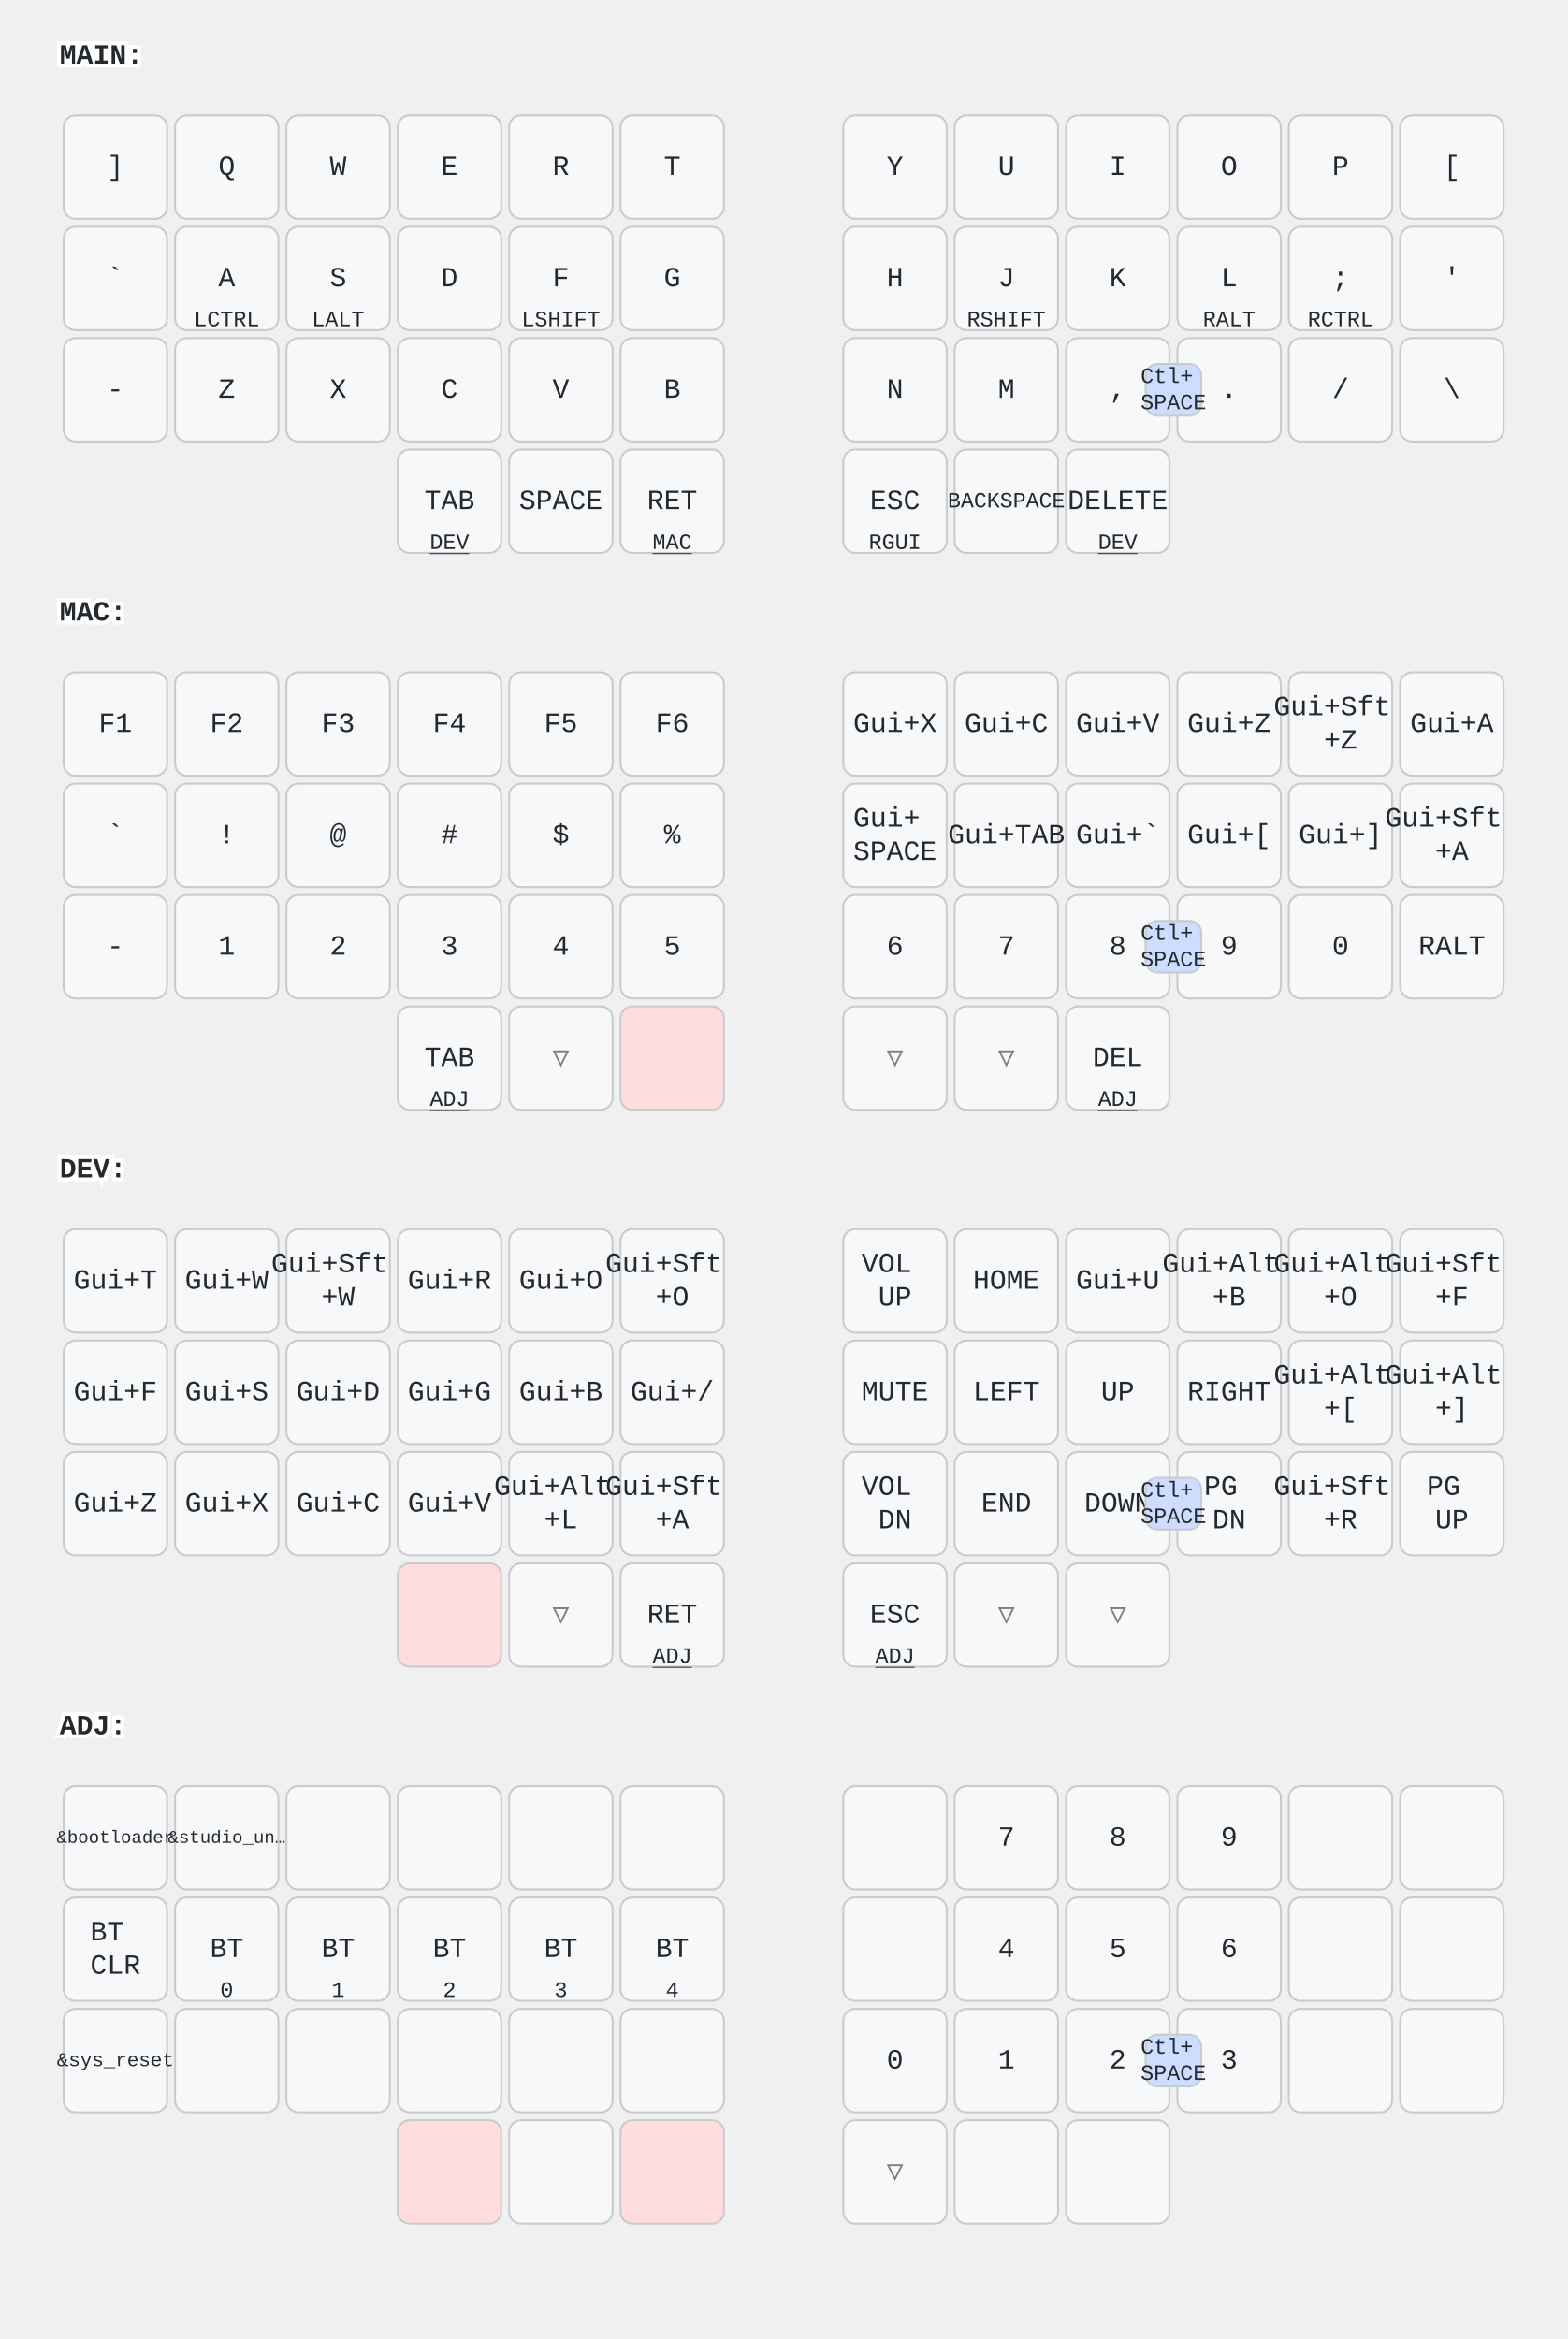
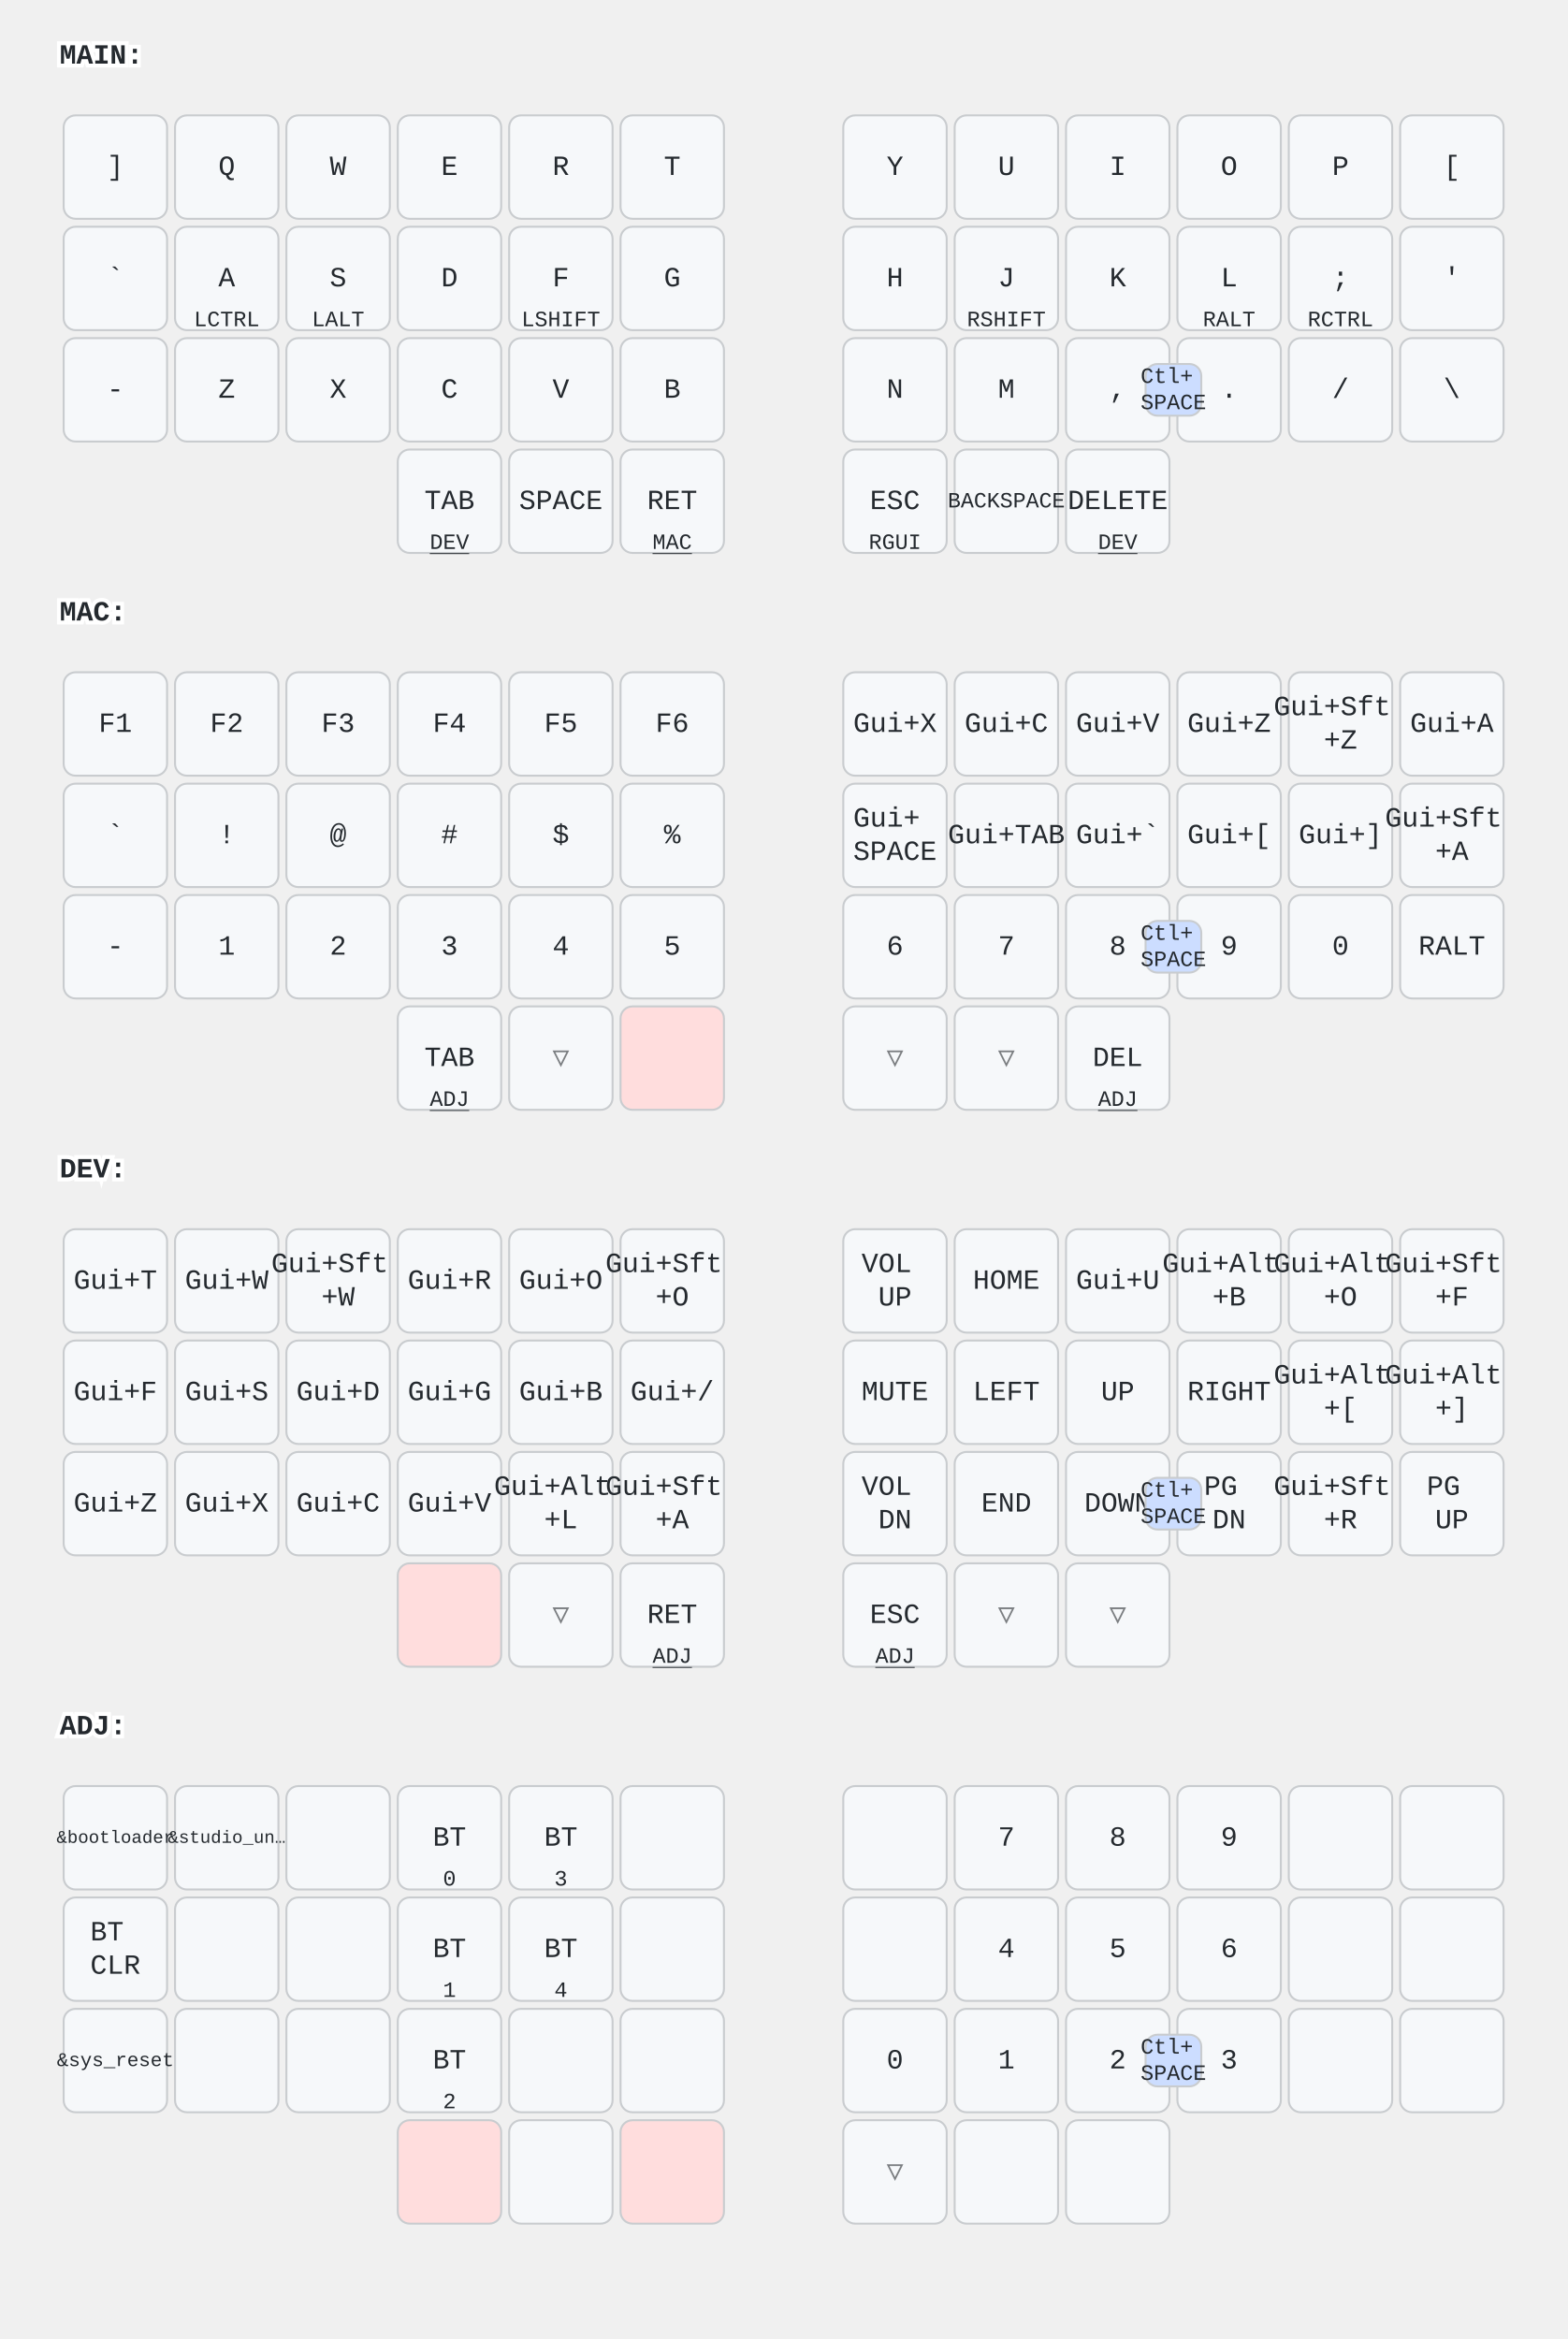
<svg xmlns="http://www.w3.org/2000/svg" width="788" height="1176" viewBox="0 0 788 1176" class="keymap">
  <style>/* inherit to force styles through use tags */
svg path {
    fill: inherit;
}

/* font and background color specifications */
svg.keymap {
    font-family: SFMono-Regular,Consolas,Liberation Mono,Menlo,monospace;
    font-size: 14px;
    font-kerning: normal;
    text-rendering: optimizeLegibility;
    fill: #24292e;
}

/* default key styling */
rect.key {
    fill: #f6f8fa;
}

rect.key, rect.combo {
    stroke: #c9cccf;
    stroke-width: 1;
}

/* default key side styling, only used is draw_key_sides is set */
rect.side {
    filter: brightness(90%);
}

/* color accent for combo boxes */
rect.combo, rect.combo-separate {
    fill: #cdf;
}

/* color accent for held keys */
rect.held, rect.combo.held {
    fill: #fdd;
}

/* color accent for ghost (optional) keys */
rect.ghost, rect.combo.ghost {
    stroke-dasharray: 4, 4;
    stroke-width: 2;
}

text {
    text-anchor: middle;
    dominant-baseline: middle;
}

/* styling for layer labels */
text.label {
    font-weight: bold;
    text-anchor: start;
    stroke: white;
    stroke-width: 4;
    paint-order: stroke;
}

/* styling for optional footer */
text.footer {
    text-anchor: end;
    dominant-baseline: auto;
    stroke: white;
    stroke-width: 4;
    paint-order: stroke;
}

/* styling for combo tap, and key non-tap label text */
text.combo, text.hold, text.shifted, text.left, text.right, text.tl, text.tr, text.bl, text.br {
    font-size: 11px;
}

text.hold, text.bl, text.br {
    text-anchor: middle;
    dominant-baseline: auto;
}

text.shifted, text.tl, text.tr {
    text-anchor: middle;
    dominant-baseline: hanging;
}

text.left, text.tl, text.bl {
    text-anchor: start;
}

text.right, text.tr, text.br {
    text-anchor: end;
}

text.layer-activator {
    text-decoration: underline;
}

/* styling for hold/shifted label text in combo box */
text.combo.hold, text.combo.shifted, text.combo.left, text.combo.right {
    font-size: 8px;
}

/* lighter symbol for transparent keys */
text.trans {
    fill: #7b7e81;
}

/* styling for combo dendrons */
path.combo {
    stroke-width: 1;
    stroke: gray;
    fill: none;
}

/* Start Tabler Icons Cleanup */
/* cannot use height/width with glyphs */
.icon-tabler &gt; path {
    fill: inherit;
    stroke: inherit;
    stroke-width: 2;
}
/* hide tabler's default box */
.icon-tabler &gt; path[stroke="none"][fill="none"] {
    visibility: hidden;
}
/* End Tabler Icons Cleanup */
</style>
  <g transform="translate(30, 0)" class="layer-MAIN">
    <text x="0" y="28" class="label" id="MAIN">MAIN:</text>
    <g transform="translate(0, 56)">
      <g transform="translate(28, 28)" class="key keypos-0">
        <rect rx="6" ry="6" x="-26" y="-26" width="52" height="52" class="key" />
        <text x="0" y="0" class="key tap">]</text>
      </g>
      <g transform="translate(84, 28)" class="key keypos-1">
        <rect rx="6" ry="6" x="-26" y="-26" width="52" height="52" class="key" />
        <text x="0" y="0" class="key tap">Q</text>
      </g>
      <g transform="translate(140, 28)" class="key keypos-2">
        <rect rx="6" ry="6" x="-26" y="-26" width="52" height="52" class="key" />
        <text x="0" y="0" class="key tap">W</text>
      </g>
      <g transform="translate(196, 28)" class="key keypos-3">
        <rect rx="6" ry="6" x="-26" y="-26" width="52" height="52" class="key" />
        <text x="0" y="0" class="key tap">E</text>
      </g>
      <g transform="translate(252, 28)" class="key keypos-4">
        <rect rx="6" ry="6" x="-26" y="-26" width="52" height="52" class="key" />
        <text x="0" y="0" class="key tap">R</text>
      </g>
      <g transform="translate(308, 28)" class="key keypos-5">
        <rect rx="6" ry="6" x="-26" y="-26" width="52" height="52" class="key" />
        <text x="0" y="0" class="key tap">T</text>
      </g>
      <g transform="translate(420, 28)" class="key keypos-6">
        <rect rx="6" ry="6" x="-26" y="-26" width="52" height="52" class="key" />
        <text x="0" y="0" class="key tap">Y</text>
      </g>
      <g transform="translate(476, 28)" class="key keypos-7">
        <rect rx="6" ry="6" x="-26" y="-26" width="52" height="52" class="key" />
        <text x="0" y="0" class="key tap">U</text>
      </g>
      <g transform="translate(532, 28)" class="key keypos-8">
        <rect rx="6" ry="6" x="-26" y="-26" width="52" height="52" class="key" />
        <text x="0" y="0" class="key tap">I</text>
      </g>
      <g transform="translate(588, 28)" class="key keypos-9">
        <rect rx="6" ry="6" x="-26" y="-26" width="52" height="52" class="key" />
        <text x="0" y="0" class="key tap">O</text>
      </g>
      <g transform="translate(644, 28)" class="key keypos-10">
        <rect rx="6" ry="6" x="-26" y="-26" width="52" height="52" class="key" />
        <text x="0" y="0" class="key tap">P</text>
      </g>
      <g transform="translate(700, 28)" class="key keypos-11">
        <rect rx="6" ry="6" x="-26" y="-26" width="52" height="52" class="key" />
        <text x="0" y="0" class="key tap">[</text>
      </g>
      <g transform="translate(28, 84)" class="key keypos-12">
        <rect rx="6" ry="6" x="-26" y="-26" width="52" height="52" class="key" />
        <text x="0" y="0" class="key tap">`</text>
      </g>
      <g transform="translate(84, 84)" class="key keypos-13">
        <rect rx="6" ry="6" x="-26" y="-26" width="52" height="52" class="key" />
        <text x="0" y="0" class="key tap">A</text>
        <text x="0" y="24" class="key hold">LCTRL</text>
      </g>
      <g transform="translate(140, 84)" class="key keypos-14">
        <rect rx="6" ry="6" x="-26" y="-26" width="52" height="52" class="key" />
        <text x="0" y="0" class="key tap">S</text>
        <text x="0" y="24" class="key hold">LALT</text>
      </g>
      <g transform="translate(196, 84)" class="key keypos-15">
        <rect rx="6" ry="6" x="-26" y="-26" width="52" height="52" class="key" />
        <text x="0" y="0" class="key tap">D</text>
      </g>
      <g transform="translate(252, 84)" class="key keypos-16">
        <rect rx="6" ry="6" x="-26" y="-26" width="52" height="52" class="key" />
        <text x="0" y="0" class="key tap">F</text>
        <text x="0" y="24" class="key hold">LSHIFT</text>
      </g>
      <g transform="translate(308, 84)" class="key keypos-17">
        <rect rx="6" ry="6" x="-26" y="-26" width="52" height="52" class="key" />
        <text x="0" y="0" class="key tap">G</text>
      </g>
      <g transform="translate(420, 84)" class="key keypos-18">
        <rect rx="6" ry="6" x="-26" y="-26" width="52" height="52" class="key" />
        <text x="0" y="0" class="key tap">H</text>
      </g>
      <g transform="translate(476, 84)" class="key keypos-19">
        <rect rx="6" ry="6" x="-26" y="-26" width="52" height="52" class="key" />
        <text x="0" y="0" class="key tap">J</text>
        <text x="0" y="24" class="key hold">RSHIFT</text>
      </g>
      <g transform="translate(532, 84)" class="key keypos-20">
        <rect rx="6" ry="6" x="-26" y="-26" width="52" height="52" class="key" />
        <text x="0" y="0" class="key tap">K</text>
      </g>
      <g transform="translate(588, 84)" class="key keypos-21">
        <rect rx="6" ry="6" x="-26" y="-26" width="52" height="52" class="key" />
        <text x="0" y="0" class="key tap">L</text>
        <text x="0" y="24" class="key hold">RALT</text>
      </g>
      <g transform="translate(644, 84)" class="key keypos-22">
        <rect rx="6" ry="6" x="-26" y="-26" width="52" height="52" class="key" />
        <text x="0" y="0" class="key tap">;</text>
        <text x="0" y="24" class="key hold">RCTRL</text>
      </g>
      <g transform="translate(700, 84)" class="key keypos-23">
        <rect rx="6" ry="6" x="-26" y="-26" width="52" height="52" class="key" />
        <text x="0" y="0" class="key tap">'</text>
      </g>
      <g transform="translate(28, 140)" class="key keypos-24">
        <rect rx="6" ry="6" x="-26" y="-26" width="52" height="52" class="key" />
        <text x="0" y="0" class="key tap">-</text>
      </g>
      <g transform="translate(84, 140)" class="key keypos-25">
        <rect rx="6" ry="6" x="-26" y="-26" width="52" height="52" class="key" />
        <text x="0" y="0" class="key tap">Z</text>
      </g>
      <g transform="translate(140, 140)" class="key keypos-26">
        <rect rx="6" ry="6" x="-26" y="-26" width="52" height="52" class="key" />
        <text x="0" y="0" class="key tap">X</text>
      </g>
      <g transform="translate(196, 140)" class="key keypos-27">
        <rect rx="6" ry="6" x="-26" y="-26" width="52" height="52" class="key" />
        <text x="0" y="0" class="key tap">C</text>
      </g>
      <g transform="translate(252, 140)" class="key keypos-28">
        <rect rx="6" ry="6" x="-26" y="-26" width="52" height="52" class="key" />
        <text x="0" y="0" class="key tap">V</text>
      </g>
      <g transform="translate(308, 140)" class="key keypos-29">
        <rect rx="6" ry="6" x="-26" y="-26" width="52" height="52" class="key" />
        <text x="0" y="0" class="key tap">B</text>
      </g>
      <g transform="translate(420, 140)" class="key keypos-30">
        <rect rx="6" ry="6" x="-26" y="-26" width="52" height="52" class="key" />
        <text x="0" y="0" class="key tap">N</text>
      </g>
      <g transform="translate(476, 140)" class="key keypos-31">
        <rect rx="6" ry="6" x="-26" y="-26" width="52" height="52" class="key" />
        <text x="0" y="0" class="key tap">M</text>
      </g>
      <g transform="translate(532, 140)" class="key keypos-32">
        <rect rx="6" ry="6" x="-26" y="-26" width="52" height="52" class="key" />
        <text x="0" y="0" class="key tap">,</text>
      </g>
      <g transform="translate(588, 140)" class="key keypos-33">
        <rect rx="6" ry="6" x="-26" y="-26" width="52" height="52" class="key" />
        <text x="0" y="0" class="key tap">.</text>
      </g>
      <g transform="translate(644, 140)" class="key keypos-34">
        <rect rx="6" ry="6" x="-26" y="-26" width="52" height="52" class="key" />
        <text x="0" y="0" class="key tap">/</text>
      </g>
      <g transform="translate(700, 140)" class="key keypos-35">
        <rect rx="6" ry="6" x="-26" y="-26" width="52" height="52" class="key" />
        <text x="0" y="0" class="key tap">\</text>
      </g>
      <g transform="translate(196, 196)" class="key keypos-36">
        <rect rx="6" ry="6" x="-26" y="-26" width="52" height="52" class="key" />
        <text x="0" y="0" class="key tap">TAB</text>
        <a href="#DEV">
          <text x="0" y="24" class="key hold layer-activator">DEV</text>
        </a>
      </g>
      <g transform="translate(252, 196)" class="key keypos-37">
        <rect rx="6" ry="6" x="-26" y="-26" width="52" height="52" class="key" />
        <text x="0" y="0" class="key tap">SPACE</text>
      </g>
      <g transform="translate(308, 196)" class="key keypos-38">
        <rect rx="6" ry="6" x="-26" y="-26" width="52" height="52" class="key" />
        <text x="0" y="0" class="key tap">RET</text>
        <a href="#MAC">
          <text x="0" y="24" class="key hold layer-activator">MAC</text>
        </a>
      </g>
      <g transform="translate(420, 196)" class="key keypos-39">
        <rect rx="6" ry="6" x="-26" y="-26" width="52" height="52" class="key" />
        <text x="0" y="0" class="key tap">ESC</text>
        <text x="0" y="24" class="key hold">RGUI</text>
      </g>
      <g transform="translate(476, 196)" class="key keypos-40">
        <rect rx="6" ry="6" x="-26" y="-26" width="52" height="52" class="key" />
        <text x="0" y="0" class="key tap">
          <tspan style="font-size: 78%">BACKSPACE</tspan>
        </text>
      </g>
      <g transform="translate(532, 196)" class="key keypos-41">
        <rect rx="6" ry="6" x="-26" y="-26" width="52" height="52" class="key" />
        <text x="0" y="0" class="key tap">DELETE</text>
        <a href="#DEV">
          <text x="0" y="24" class="key hold layer-activator">DEV</text>
        </a>
      </g>
      <g class="combo combopos-0">
        <rect rx="6" ry="6" x="546" y="127" width="28" height="26" class="combo" />
        <text x="560" y="140" class="combo tap">
          <tspan x="560" dy="-0.6em">Ctl+</tspan>
          <tspan x="560" dy="1.2em">SPACE</tspan>
        </text>
      </g>
    </g>
  </g>
  <g transform="translate(30, 280)" class="layer-MAC">
    <text x="0" y="28" class="label" id="MAC">MAC:</text>
    <g transform="translate(0, 56)">
      <g transform="translate(28, 28)" class="key keypos-0">
        <rect rx="6" ry="6" x="-26" y="-26" width="52" height="52" class="key" />
        <text x="0" y="0" class="key tap">F1</text>
      </g>
      <g transform="translate(84, 28)" class="key keypos-1">
        <rect rx="6" ry="6" x="-26" y="-26" width="52" height="52" class="key" />
        <text x="0" y="0" class="key tap">F2</text>
      </g>
      <g transform="translate(140, 28)" class="key keypos-2">
        <rect rx="6" ry="6" x="-26" y="-26" width="52" height="52" class="key" />
        <text x="0" y="0" class="key tap">F3</text>
      </g>
      <g transform="translate(196, 28)" class="key keypos-3">
        <rect rx="6" ry="6" x="-26" y="-26" width="52" height="52" class="key" />
        <text x="0" y="0" class="key tap">F4</text>
      </g>
      <g transform="translate(252, 28)" class="key keypos-4">
        <rect rx="6" ry="6" x="-26" y="-26" width="52" height="52" class="key" />
        <text x="0" y="0" class="key tap">F5</text>
      </g>
      <g transform="translate(308, 28)" class="key keypos-5">
        <rect rx="6" ry="6" x="-26" y="-26" width="52" height="52" class="key" />
        <text x="0" y="0" class="key tap">F6</text>
      </g>
      <g transform="translate(420, 28)" class="key keypos-6">
        <rect rx="6" ry="6" x="-26" y="-26" width="52" height="52" class="key" />
        <text x="0" y="0" class="key tap">Gui+X</text>
      </g>
      <g transform="translate(476, 28)" class="key keypos-7">
        <rect rx="6" ry="6" x="-26" y="-26" width="52" height="52" class="key" />
        <text x="0" y="0" class="key tap">Gui+C</text>
      </g>
      <g transform="translate(532, 28)" class="key keypos-8">
        <rect rx="6" ry="6" x="-26" y="-26" width="52" height="52" class="key" />
        <text x="0" y="0" class="key tap">Gui+V</text>
      </g>
      <g transform="translate(588, 28)" class="key keypos-9">
        <rect rx="6" ry="6" x="-26" y="-26" width="52" height="52" class="key" />
        <text x="0" y="0" class="key tap">Gui+Z</text>
      </g>
      <g transform="translate(644, 28)" class="key keypos-10">
        <rect rx="6" ry="6" x="-26" y="-26" width="52" height="52" class="key" />
        <text x="0" y="0" class="key tap">
          <tspan x="0" dy="-0.6em">Gui+Sft</tspan>
          <tspan x="0" dy="1.2em">+Z</tspan>
        </text>
      </g>
      <g transform="translate(700, 28)" class="key keypos-11">
        <rect rx="6" ry="6" x="-26" y="-26" width="52" height="52" class="key" />
        <text x="0" y="0" class="key tap">Gui+A</text>
      </g>
      <g transform="translate(28, 84)" class="key keypos-12">
        <rect rx="6" ry="6" x="-26" y="-26" width="52" height="52" class="key" />
        <text x="0" y="0" class="key tap">`</text>
      </g>
      <g transform="translate(84, 84)" class="key keypos-13">
        <rect rx="6" ry="6" x="-26" y="-26" width="52" height="52" class="key" />
        <text x="0" y="0" class="key tap">!</text>
      </g>
      <g transform="translate(140, 84)" class="key keypos-14">
        <rect rx="6" ry="6" x="-26" y="-26" width="52" height="52" class="key" />
        <text x="0" y="0" class="key tap">@</text>
      </g>
      <g transform="translate(196, 84)" class="key keypos-15">
        <rect rx="6" ry="6" x="-26" y="-26" width="52" height="52" class="key" />
        <text x="0" y="0" class="key tap">#</text>
      </g>
      <g transform="translate(252, 84)" class="key keypos-16">
        <rect rx="6" ry="6" x="-26" y="-26" width="52" height="52" class="key" />
        <text x="0" y="0" class="key tap">$</text>
      </g>
      <g transform="translate(308, 84)" class="key keypos-17">
        <rect rx="6" ry="6" x="-26" y="-26" width="52" height="52" class="key" />
        <text x="0" y="0" class="key tap">%</text>
      </g>
      <g transform="translate(420, 84)" class="key keypos-18">
        <rect rx="6" ry="6" x="-26" y="-26" width="52" height="52" class="key" />
        <text x="0" y="0" class="key tap">
          <tspan x="0" dy="-0.6em">Gui+</tspan>
          <tspan x="0" dy="1.2em">SPACE</tspan>
        </text>
      </g>
      <g transform="translate(476, 84)" class="key keypos-19">
        <rect rx="6" ry="6" x="-26" y="-26" width="52" height="52" class="key" />
        <text x="0" y="0" class="key tap">Gui+TAB</text>
      </g>
      <g transform="translate(532, 84)" class="key keypos-20">
        <rect rx="6" ry="6" x="-26" y="-26" width="52" height="52" class="key" />
        <text x="0" y="0" class="key tap">Gui+`</text>
      </g>
      <g transform="translate(588, 84)" class="key keypos-21">
        <rect rx="6" ry="6" x="-26" y="-26" width="52" height="52" class="key" />
        <text x="0" y="0" class="key tap">Gui+[</text>
      </g>
      <g transform="translate(644, 84)" class="key keypos-22">
        <rect rx="6" ry="6" x="-26" y="-26" width="52" height="52" class="key" />
        <text x="0" y="0" class="key tap">Gui+]</text>
      </g>
      <g transform="translate(700, 84)" class="key keypos-23">
        <rect rx="6" ry="6" x="-26" y="-26" width="52" height="52" class="key" />
        <text x="0" y="0" class="key tap">
          <tspan x="0" dy="-0.6em">Gui+Sft</tspan>
          <tspan x="0" dy="1.2em">+A</tspan>
        </text>
      </g>
      <g transform="translate(28, 140)" class="key keypos-24">
        <rect rx="6" ry="6" x="-26" y="-26" width="52" height="52" class="key" />
        <text x="0" y="0" class="key tap">-</text>
      </g>
      <g transform="translate(84, 140)" class="key keypos-25">
        <rect rx="6" ry="6" x="-26" y="-26" width="52" height="52" class="key" />
        <text x="0" y="0" class="key tap">1</text>
      </g>
      <g transform="translate(140, 140)" class="key keypos-26">
        <rect rx="6" ry="6" x="-26" y="-26" width="52" height="52" class="key" />
        <text x="0" y="0" class="key tap">2</text>
      </g>
      <g transform="translate(196, 140)" class="key keypos-27">
        <rect rx="6" ry="6" x="-26" y="-26" width="52" height="52" class="key" />
        <text x="0" y="0" class="key tap">3</text>
      </g>
      <g transform="translate(252, 140)" class="key keypos-28">
        <rect rx="6" ry="6" x="-26" y="-26" width="52" height="52" class="key" />
        <text x="0" y="0" class="key tap">4</text>
      </g>
      <g transform="translate(308, 140)" class="key keypos-29">
        <rect rx="6" ry="6" x="-26" y="-26" width="52" height="52" class="key" />
        <text x="0" y="0" class="key tap">5</text>
      </g>
      <g transform="translate(420, 140)" class="key keypos-30">
        <rect rx="6" ry="6" x="-26" y="-26" width="52" height="52" class="key" />
        <text x="0" y="0" class="key tap">6</text>
      </g>
      <g transform="translate(476, 140)" class="key keypos-31">
        <rect rx="6" ry="6" x="-26" y="-26" width="52" height="52" class="key" />
        <text x="0" y="0" class="key tap">7</text>
      </g>
      <g transform="translate(532, 140)" class="key keypos-32">
        <rect rx="6" ry="6" x="-26" y="-26" width="52" height="52" class="key" />
        <text x="0" y="0" class="key tap">8</text>
      </g>
      <g transform="translate(588, 140)" class="key keypos-33">
        <rect rx="6" ry="6" x="-26" y="-26" width="52" height="52" class="key" />
        <text x="0" y="0" class="key tap">9</text>
      </g>
      <g transform="translate(644, 140)" class="key keypos-34">
        <rect rx="6" ry="6" x="-26" y="-26" width="52" height="52" class="key" />
        <text x="0" y="0" class="key tap">0</text>
      </g>
      <g transform="translate(700, 140)" class="key keypos-35">
        <rect rx="6" ry="6" x="-26" y="-26" width="52" height="52" class="key" />
        <text x="0" y="0" class="key tap">RALT</text>
      </g>
      <g transform="translate(196, 196)" class="key keypos-36">
        <rect rx="6" ry="6" x="-26" y="-26" width="52" height="52" class="key" />
        <text x="0" y="0" class="key tap">TAB</text>
        <a href="#ADJ">
          <text x="0" y="24" class="key hold layer-activator">ADJ</text>
        </a>
      </g>
      <g transform="translate(252, 196)" class="key trans keypos-37">
        <rect rx="6" ry="6" x="-26" y="-26" width="52" height="52" class="key trans" />
        <text x="0" y="0" class="key trans tap">▽</text>
      </g>
      <g transform="translate(308, 196)" class="key held keypos-38">
        <rect rx="6" ry="6" x="-26" y="-26" width="52" height="52" class="key held" />
      </g>
      <g transform="translate(420, 196)" class="key trans keypos-39">
        <rect rx="6" ry="6" x="-26" y="-26" width="52" height="52" class="key trans" />
        <text x="0" y="0" class="key trans tap">▽</text>
      </g>
      <g transform="translate(476, 196)" class="key trans keypos-40">
        <rect rx="6" ry="6" x="-26" y="-26" width="52" height="52" class="key trans" />
        <text x="0" y="0" class="key trans tap">▽</text>
      </g>
      <g transform="translate(532, 196)" class="key keypos-41">
        <rect rx="6" ry="6" x="-26" y="-26" width="52" height="52" class="key" />
        <text x="0" y="0" class="key tap">DEL</text>
        <a href="#ADJ">
          <text x="0" y="24" class="key hold layer-activator">ADJ</text>
        </a>
      </g>
      <g class="combo combopos-0">
        <rect rx="6" ry="6" x="546" y="127" width="28" height="26" class="combo" />
        <text x="560" y="140" class="combo tap">
          <tspan x="560" dy="-0.6em">Ctl+</tspan>
          <tspan x="560" dy="1.2em">SPACE</tspan>
        </text>
      </g>
    </g>
  </g>
  <g transform="translate(30, 560)" class="layer-DEV">
    <text x="0" y="28" class="label" id="DEV">DEV:</text>
    <g transform="translate(0, 56)">
      <g transform="translate(28, 28)" class="key keypos-0">
        <rect rx="6" ry="6" x="-26" y="-26" width="52" height="52" class="key" />
        <text x="0" y="0" class="key tap">Gui+T</text>
      </g>
      <g transform="translate(84, 28)" class="key keypos-1">
        <rect rx="6" ry="6" x="-26" y="-26" width="52" height="52" class="key" />
        <text x="0" y="0" class="key tap">Gui+W</text>
      </g>
      <g transform="translate(140, 28)" class="key keypos-2">
        <rect rx="6" ry="6" x="-26" y="-26" width="52" height="52" class="key" />
        <text x="0" y="0" class="key tap">
          <tspan x="0" dy="-0.6em">Gui+Sft</tspan>
          <tspan x="0" dy="1.2em">+W</tspan>
        </text>
      </g>
      <g transform="translate(196, 28)" class="key keypos-3">
        <rect rx="6" ry="6" x="-26" y="-26" width="52" height="52" class="key" />
        <text x="0" y="0" class="key tap">Gui+R</text>
      </g>
      <g transform="translate(252, 28)" class="key keypos-4">
        <rect rx="6" ry="6" x="-26" y="-26" width="52" height="52" class="key" />
        <text x="0" y="0" class="key tap">Gui+O</text>
      </g>
      <g transform="translate(308, 28)" class="key keypos-5">
        <rect rx="6" ry="6" x="-26" y="-26" width="52" height="52" class="key" />
        <text x="0" y="0" class="key tap">
          <tspan x="0" dy="-0.6em">Gui+Sft</tspan>
          <tspan x="0" dy="1.2em">+O</tspan>
        </text>
      </g>
      <g transform="translate(420, 28)" class="key keypos-6">
        <rect rx="6" ry="6" x="-26" y="-26" width="52" height="52" class="key" />
        <text x="0" y="0" class="key tap">
          <tspan x="0" dy="-0.6em">VOL</tspan>
          <tspan x="0" dy="1.2em">UP</tspan>
        </text>
      </g>
      <g transform="translate(476, 28)" class="key keypos-7">
        <rect rx="6" ry="6" x="-26" y="-26" width="52" height="52" class="key" />
        <text x="0" y="0" class="key tap">HOME</text>
      </g>
      <g transform="translate(532, 28)" class="key keypos-8">
        <rect rx="6" ry="6" x="-26" y="-26" width="52" height="52" class="key" />
        <text x="0" y="0" class="key tap">Gui+U</text>
      </g>
      <g transform="translate(588, 28)" class="key keypos-9">
        <rect rx="6" ry="6" x="-26" y="-26" width="52" height="52" class="key" />
        <text x="0" y="0" class="key tap">
          <tspan x="0" dy="-0.6em">Gui+Alt</tspan>
          <tspan x="0" dy="1.2em">+B</tspan>
        </text>
      </g>
      <g transform="translate(644, 28)" class="key keypos-10">
        <rect rx="6" ry="6" x="-26" y="-26" width="52" height="52" class="key" />
        <text x="0" y="0" class="key tap">
          <tspan x="0" dy="-0.6em">Gui+Alt</tspan>
          <tspan x="0" dy="1.2em">+O</tspan>
        </text>
      </g>
      <g transform="translate(700, 28)" class="key keypos-11">
        <rect rx="6" ry="6" x="-26" y="-26" width="52" height="52" class="key" />
        <text x="0" y="0" class="key tap">
          <tspan x="0" dy="-0.6em">Gui+Sft</tspan>
          <tspan x="0" dy="1.2em">+F</tspan>
        </text>
      </g>
      <g transform="translate(28, 84)" class="key keypos-12">
        <rect rx="6" ry="6" x="-26" y="-26" width="52" height="52" class="key" />
        <text x="0" y="0" class="key tap">Gui+F</text>
      </g>
      <g transform="translate(84, 84)" class="key keypos-13">
        <rect rx="6" ry="6" x="-26" y="-26" width="52" height="52" class="key" />
        <text x="0" y="0" class="key tap">Gui+S</text>
      </g>
      <g transform="translate(140, 84)" class="key keypos-14">
        <rect rx="6" ry="6" x="-26" y="-26" width="52" height="52" class="key" />
        <text x="0" y="0" class="key tap">Gui+D</text>
      </g>
      <g transform="translate(196, 84)" class="key keypos-15">
        <rect rx="6" ry="6" x="-26" y="-26" width="52" height="52" class="key" />
        <text x="0" y="0" class="key tap">Gui+G</text>
      </g>
      <g transform="translate(252, 84)" class="key keypos-16">
        <rect rx="6" ry="6" x="-26" y="-26" width="52" height="52" class="key" />
        <text x="0" y="0" class="key tap">Gui+B</text>
      </g>
      <g transform="translate(308, 84)" class="key keypos-17">
        <rect rx="6" ry="6" x="-26" y="-26" width="52" height="52" class="key" />
        <text x="0" y="0" class="key tap">Gui+/</text>
      </g>
      <g transform="translate(420, 84)" class="key keypos-18">
        <rect rx="6" ry="6" x="-26" y="-26" width="52" height="52" class="key" />
        <text x="0" y="0" class="key tap">MUTE</text>
      </g>
      <g transform="translate(476, 84)" class="key keypos-19">
        <rect rx="6" ry="6" x="-26" y="-26" width="52" height="52" class="key" />
        <text x="0" y="0" class="key tap">LEFT</text>
      </g>
      <g transform="translate(532, 84)" class="key keypos-20">
        <rect rx="6" ry="6" x="-26" y="-26" width="52" height="52" class="key" />
        <text x="0" y="0" class="key tap">UP</text>
      </g>
      <g transform="translate(588, 84)" class="key keypos-21">
        <rect rx="6" ry="6" x="-26" y="-26" width="52" height="52" class="key" />
        <text x="0" y="0" class="key tap">RIGHT</text>
      </g>
      <g transform="translate(644, 84)" class="key keypos-22">
        <rect rx="6" ry="6" x="-26" y="-26" width="52" height="52" class="key" />
        <text x="0" y="0" class="key tap">
          <tspan x="0" dy="-0.6em">Gui+Alt</tspan>
          <tspan x="0" dy="1.2em">+[</tspan>
        </text>
      </g>
      <g transform="translate(700, 84)" class="key keypos-23">
        <rect rx="6" ry="6" x="-26" y="-26" width="52" height="52" class="key" />
        <text x="0" y="0" class="key tap">
          <tspan x="0" dy="-0.6em">Gui+Alt</tspan>
          <tspan x="0" dy="1.2em">+]</tspan>
        </text>
      </g>
      <g transform="translate(28, 140)" class="key keypos-24">
        <rect rx="6" ry="6" x="-26" y="-26" width="52" height="52" class="key" />
        <text x="0" y="0" class="key tap">Gui+Z</text>
      </g>
      <g transform="translate(84, 140)" class="key keypos-25">
        <rect rx="6" ry="6" x="-26" y="-26" width="52" height="52" class="key" />
        <text x="0" y="0" class="key tap">Gui+X</text>
      </g>
      <g transform="translate(140, 140)" class="key keypos-26">
        <rect rx="6" ry="6" x="-26" y="-26" width="52" height="52" class="key" />
        <text x="0" y="0" class="key tap">Gui+C</text>
      </g>
      <g transform="translate(196, 140)" class="key keypos-27">
        <rect rx="6" ry="6" x="-26" y="-26" width="52" height="52" class="key" />
        <text x="0" y="0" class="key tap">Gui+V</text>
      </g>
      <g transform="translate(252, 140)" class="key keypos-28">
        <rect rx="6" ry="6" x="-26" y="-26" width="52" height="52" class="key" />
        <text x="0" y="0" class="key tap">
          <tspan x="0" dy="-0.6em">Gui+Alt</tspan>
          <tspan x="0" dy="1.2em">+L</tspan>
        </text>
      </g>
      <g transform="translate(308, 140)" class="key keypos-29">
        <rect rx="6" ry="6" x="-26" y="-26" width="52" height="52" class="key" />
        <text x="0" y="0" class="key tap">
          <tspan x="0" dy="-0.6em">Gui+Sft</tspan>
          <tspan x="0" dy="1.2em">+A</tspan>
        </text>
      </g>
      <g transform="translate(420, 140)" class="key keypos-30">
        <rect rx="6" ry="6" x="-26" y="-26" width="52" height="52" class="key" />
        <text x="0" y="0" class="key tap">
          <tspan x="0" dy="-0.6em">VOL</tspan>
          <tspan x="0" dy="1.2em">DN</tspan>
        </text>
      </g>
      <g transform="translate(476, 140)" class="key keypos-31">
        <rect rx="6" ry="6" x="-26" y="-26" width="52" height="52" class="key" />
        <text x="0" y="0" class="key tap">END</text>
      </g>
      <g transform="translate(532, 140)" class="key keypos-32">
        <rect rx="6" ry="6" x="-26" y="-26" width="52" height="52" class="key" />
        <text x="0" y="0" class="key tap">DOWN</text>
      </g>
      <g transform="translate(588, 140)" class="key keypos-33">
        <rect rx="6" ry="6" x="-26" y="-26" width="52" height="52" class="key" />
        <text x="0" y="0" class="key tap">
          <tspan x="0" dy="-0.6em">PG</tspan>
          <tspan x="0" dy="1.2em">DN</tspan>
        </text>
      </g>
      <g transform="translate(644, 140)" class="key keypos-34">
        <rect rx="6" ry="6" x="-26" y="-26" width="52" height="52" class="key" />
        <text x="0" y="0" class="key tap">
          <tspan x="0" dy="-0.6em">Gui+Sft</tspan>
          <tspan x="0" dy="1.2em">+R</tspan>
        </text>
      </g>
      <g transform="translate(700, 140)" class="key keypos-35">
        <rect rx="6" ry="6" x="-26" y="-26" width="52" height="52" class="key" />
        <text x="0" y="0" class="key tap">
          <tspan x="0" dy="-0.6em">PG</tspan>
          <tspan x="0" dy="1.2em">UP</tspan>
        </text>
      </g>
      <g transform="translate(196, 196)" class="key held keypos-36">
        <rect rx="6" ry="6" x="-26" y="-26" width="52" height="52" class="key held" />
      </g>
      <g transform="translate(252, 196)" class="key trans keypos-37">
        <rect rx="6" ry="6" x="-26" y="-26" width="52" height="52" class="key trans" />
        <text x="0" y="0" class="key trans tap">▽</text>
      </g>
      <g transform="translate(308, 196)" class="key keypos-38">
        <rect rx="6" ry="6" x="-26" y="-26" width="52" height="52" class="key" />
        <text x="0" y="0" class="key tap">RET</text>
        <a href="#ADJ">
          <text x="0" y="24" class="key hold layer-activator">ADJ</text>
        </a>
      </g>
      <g transform="translate(420, 196)" class="key keypos-39">
        <rect rx="6" ry="6" x="-26" y="-26" width="52" height="52" class="key" />
        <text x="0" y="0" class="key tap">ESC</text>
        <a href="#ADJ">
          <text x="0" y="24" class="key hold layer-activator">ADJ</text>
        </a>
      </g>
      <g transform="translate(476, 196)" class="key trans keypos-40">
        <rect rx="6" ry="6" x="-26" y="-26" width="52" height="52" class="key trans" />
        <text x="0" y="0" class="key trans tap">▽</text>
      </g>
      <g transform="translate(532, 196)" class="key trans keypos-41">
        <rect rx="6" ry="6" x="-26" y="-26" width="52" height="52" class="key trans" />
        <text x="0" y="0" class="key trans tap">▽</text>
      </g>
      <g class="combo combopos-0">
        <rect rx="6" ry="6" x="546" y="127" width="28" height="26" class="combo" />
        <text x="560" y="140" class="combo tap">
          <tspan x="560" dy="-0.6em">Ctl+</tspan>
          <tspan x="560" dy="1.2em">SPACE</tspan>
        </text>
      </g>
    </g>
  </g>
  <g transform="translate(30, 840)" class="layer-ADJ">
    <text x="0" y="28" class="label" id="ADJ">ADJ:</text>
    <g transform="translate(0, 56)">
      <g transform="translate(28, 28)" class="key keypos-0">
        <rect rx="6" ry="6" x="-26" y="-26" width="52" height="52" class="key" />
        <text x="0" y="0" class="key tap">
          <tspan style="font-size: 64%">&amp;bootloader</tspan>
        </text>
      </g>
      <g transform="translate(84, 28)" class="key keypos-1">
        <rect rx="6" ry="6" x="-26" y="-26" width="52" height="52" class="key" />
        <text x="0" y="0" class="key tap">
          <tspan style="font-size: 64%">&amp;studio_un…</tspan>
        </text>
      </g>
      <g transform="translate(140, 28)" class="key keypos-2">
        <rect rx="6" ry="6" x="-26" y="-26" width="52" height="52" class="key" />
      </g>
      <g transform="translate(196, 28)" class="key keypos-3">
        <rect rx="6" ry="6" x="-26" y="-26" width="52" height="52" class="key" />
+         <text x="0" y="0" class="key tap">BT</text>
+         <text x="0" y="24" class="key hold">0</text>
      </g>
      <g transform="translate(252, 28)" class="key keypos-4">
        <rect rx="6" ry="6" x="-26" y="-26" width="52" height="52" class="key" />
+         <text x="0" y="0" class="key tap">BT</text>
+         <text x="0" y="24" class="key hold">3</text>
      </g>
      <g transform="translate(308, 28)" class="key keypos-5">
        <rect rx="6" ry="6" x="-26" y="-26" width="52" height="52" class="key" />
      </g>
      <g transform="translate(420, 28)" class="key keypos-6">
        <rect rx="6" ry="6" x="-26" y="-26" width="52" height="52" class="key" />
      </g>
      <g transform="translate(476, 28)" class="key keypos-7">
        <rect rx="6" ry="6" x="-26" y="-26" width="52" height="52" class="key" />
        <text x="0" y="0" class="key tap">7</text>
      </g>
      <g transform="translate(532, 28)" class="key keypos-8">
        <rect rx="6" ry="6" x="-26" y="-26" width="52" height="52" class="key" />
        <text x="0" y="0" class="key tap">8</text>
      </g>
      <g transform="translate(588, 28)" class="key keypos-9">
        <rect rx="6" ry="6" x="-26" y="-26" width="52" height="52" class="key" />
        <text x="0" y="0" class="key tap">9</text>
      </g>
      <g transform="translate(644, 28)" class="key keypos-10">
        <rect rx="6" ry="6" x="-26" y="-26" width="52" height="52" class="key" />
      </g>
      <g transform="translate(700, 28)" class="key keypos-11">
        <rect rx="6" ry="6" x="-26" y="-26" width="52" height="52" class="key" />
      </g>
      <g transform="translate(28, 84)" class="key keypos-12">
        <rect rx="6" ry="6" x="-26" y="-26" width="52" height="52" class="key" />
        <text x="0" y="0" class="key tap">
          <tspan x="0" dy="-0.6em">BT</tspan>
          <tspan x="0" dy="1.2em">CLR</tspan>
        </text>
      </g>
      <g transform="translate(84, 84)" class="key keypos-13">
        <rect rx="6" ry="6" x="-26" y="-26" width="52" height="52" class="key" />
-         <text x="0" y="0" class="key tap">BT</text>
-         <text x="0" y="24" class="key hold">0</text>
      </g>
      <g transform="translate(140, 84)" class="key keypos-14">
+         <rect rx="6" ry="6" x="-26" y="-26" width="52" height="52" class="key" />
+       </g>
+       <g transform="translate(196, 84)" class="key keypos-15">
        <rect rx="6" ry="6" x="-26" y="-26" width="52" height="52" class="key" />
        <text x="0" y="0" class="key tap">BT</text>
        <text x="0" y="24" class="key hold">1</text>
      </g>
-       <g transform="translate(196, 84)" class="key keypos-15">
+       <g transform="translate(252, 84)" class="key keypos-16">
+         <rect rx="6" ry="6" x="-26" y="-26" width="52" height="52" class="key" />
+         <text x="0" y="0" class="key tap">BT</text>
+         <text x="0" y="24" class="key hold">4</text>
+       </g>
+       <g transform="translate(308, 84)" class="key keypos-17">
+         <rect rx="6" ry="6" x="-26" y="-26" width="52" height="52" class="key" />
+       </g>
+       <g transform="translate(420, 84)" class="key keypos-18">
+         <rect rx="6" ry="6" x="-26" y="-26" width="52" height="52" class="key" />
+       </g>
+       <g transform="translate(476, 84)" class="key keypos-19">
+         <rect rx="6" ry="6" x="-26" y="-26" width="52" height="52" class="key" />
+         <text x="0" y="0" class="key tap">4</text>
+       </g>
+       <g transform="translate(532, 84)" class="key keypos-20">
+         <rect rx="6" ry="6" x="-26" y="-26" width="52" height="52" class="key" />
+         <text x="0" y="0" class="key tap">5</text>
+       </g>
+       <g transform="translate(588, 84)" class="key keypos-21">
+         <rect rx="6" ry="6" x="-26" y="-26" width="52" height="52" class="key" />
+         <text x="0" y="0" class="key tap">6</text>
+       </g>
+       <g transform="translate(644, 84)" class="key keypos-22">
+         <rect rx="6" ry="6" x="-26" y="-26" width="52" height="52" class="key" />
+       </g>
+       <g transform="translate(700, 84)" class="key keypos-23">
+         <rect rx="6" ry="6" x="-26" y="-26" width="52" height="52" class="key" />
+       </g>
+       <g transform="translate(28, 140)" class="key keypos-24">
+         <rect rx="6" ry="6" x="-26" y="-26" width="52" height="52" class="key" />
+         <text x="0" y="0" class="key tap">
+           <tspan style="font-size: 70%">&amp;sys_reset</tspan>
+         </text>
+       </g>
+       <g transform="translate(84, 140)" class="key keypos-25">
+         <rect rx="6" ry="6" x="-26" y="-26" width="52" height="52" class="key" />
+       </g>
+       <g transform="translate(140, 140)" class="key keypos-26">
+         <rect rx="6" ry="6" x="-26" y="-26" width="52" height="52" class="key" />
+       </g>
+       <g transform="translate(196, 140)" class="key keypos-27">
        <rect rx="6" ry="6" x="-26" y="-26" width="52" height="52" class="key" />
        <text x="0" y="0" class="key tap">BT</text>
        <text x="0" y="24" class="key hold">2</text>
-       </g>
-       <g transform="translate(252, 84)" class="key keypos-16">
-         <rect rx="6" ry="6" x="-26" y="-26" width="52" height="52" class="key" />
-         <text x="0" y="0" class="key tap">BT</text>
-         <text x="0" y="24" class="key hold">3</text>
-       </g>
-       <g transform="translate(308, 84)" class="key keypos-17">
-         <rect rx="6" ry="6" x="-26" y="-26" width="52" height="52" class="key" />
-         <text x="0" y="0" class="key tap">BT</text>
-         <text x="0" y="24" class="key hold">4</text>
-       </g>
-       <g transform="translate(420, 84)" class="key keypos-18">
-         <rect rx="6" ry="6" x="-26" y="-26" width="52" height="52" class="key" />
-       </g>
-       <g transform="translate(476, 84)" class="key keypos-19">
-         <rect rx="6" ry="6" x="-26" y="-26" width="52" height="52" class="key" />
-         <text x="0" y="0" class="key tap">4</text>
-       </g>
-       <g transform="translate(532, 84)" class="key keypos-20">
-         <rect rx="6" ry="6" x="-26" y="-26" width="52" height="52" class="key" />
-         <text x="0" y="0" class="key tap">5</text>
-       </g>
-       <g transform="translate(588, 84)" class="key keypos-21">
-         <rect rx="6" ry="6" x="-26" y="-26" width="52" height="52" class="key" />
-         <text x="0" y="0" class="key tap">6</text>
-       </g>
-       <g transform="translate(644, 84)" class="key keypos-22">
-         <rect rx="6" ry="6" x="-26" y="-26" width="52" height="52" class="key" />
-       </g>
-       <g transform="translate(700, 84)" class="key keypos-23">
-         <rect rx="6" ry="6" x="-26" y="-26" width="52" height="52" class="key" />
-       </g>
-       <g transform="translate(28, 140)" class="key keypos-24">
-         <rect rx="6" ry="6" x="-26" y="-26" width="52" height="52" class="key" />
-         <text x="0" y="0" class="key tap">
-           <tspan style="font-size: 70%">&amp;sys_reset</tspan>
-         </text>
-       </g>
-       <g transform="translate(84, 140)" class="key keypos-25">
-         <rect rx="6" ry="6" x="-26" y="-26" width="52" height="52" class="key" />
-       </g>
-       <g transform="translate(140, 140)" class="key keypos-26">
-         <rect rx="6" ry="6" x="-26" y="-26" width="52" height="52" class="key" />
-       </g>
-       <g transform="translate(196, 140)" class="key keypos-27">
-         <rect rx="6" ry="6" x="-26" y="-26" width="52" height="52" class="key" />
      </g>
      <g transform="translate(252, 140)" class="key keypos-28">
        <rect rx="6" ry="6" x="-26" y="-26" width="52" height="52" class="key" />
      </g>
      <g transform="translate(308, 140)" class="key keypos-29">
        <rect rx="6" ry="6" x="-26" y="-26" width="52" height="52" class="key" />
      </g>
      <g transform="translate(420, 140)" class="key keypos-30">
        <rect rx="6" ry="6" x="-26" y="-26" width="52" height="52" class="key" />
        <text x="0" y="0" class="key tap">0</text>
      </g>
      <g transform="translate(476, 140)" class="key keypos-31">
        <rect rx="6" ry="6" x="-26" y="-26" width="52" height="52" class="key" />
        <text x="0" y="0" class="key tap">1</text>
      </g>
      <g transform="translate(532, 140)" class="key keypos-32">
        <rect rx="6" ry="6" x="-26" y="-26" width="52" height="52" class="key" />
        <text x="0" y="0" class="key tap">2</text>
      </g>
      <g transform="translate(588, 140)" class="key keypos-33">
        <rect rx="6" ry="6" x="-26" y="-26" width="52" height="52" class="key" />
        <text x="0" y="0" class="key tap">3</text>
      </g>
      <g transform="translate(644, 140)" class="key keypos-34">
        <rect rx="6" ry="6" x="-26" y="-26" width="52" height="52" class="key" />
      </g>
      <g transform="translate(700, 140)" class="key keypos-35">
        <rect rx="6" ry="6" x="-26" y="-26" width="52" height="52" class="key" />
      </g>
      <g transform="translate(196, 196)" class="key held keypos-36">
        <rect rx="6" ry="6" x="-26" y="-26" width="52" height="52" class="key held" />
      </g>
      <g transform="translate(252, 196)" class="key keypos-37">
        <rect rx="6" ry="6" x="-26" y="-26" width="52" height="52" class="key" />
      </g>
      <g transform="translate(308, 196)" class="key held keypos-38">
        <rect rx="6" ry="6" x="-26" y="-26" width="52" height="52" class="key held" />
      </g>
      <g transform="translate(420, 196)" class="key trans keypos-39">
        <rect rx="6" ry="6" x="-26" y="-26" width="52" height="52" class="key trans" />
        <text x="0" y="0" class="key trans tap">▽</text>
      </g>
      <g transform="translate(476, 196)" class="key keypos-40">
        <rect rx="6" ry="6" x="-26" y="-26" width="52" height="52" class="key" />
      </g>
      <g transform="translate(532, 196)" class="key keypos-41">
        <rect rx="6" ry="6" x="-26" y="-26" width="52" height="52" class="key" />
      </g>
      <g class="combo combopos-0">
        <rect rx="6" ry="6" x="546" y="127" width="28" height="26" class="combo" />
        <text x="560" y="140" class="combo tap">
          <tspan x="560" dy="-0.6em">Ctl+</tspan>
          <tspan x="560" dy="1.2em">SPACE</tspan>
        </text>
      </g>
    </g>
  </g>
</svg>
